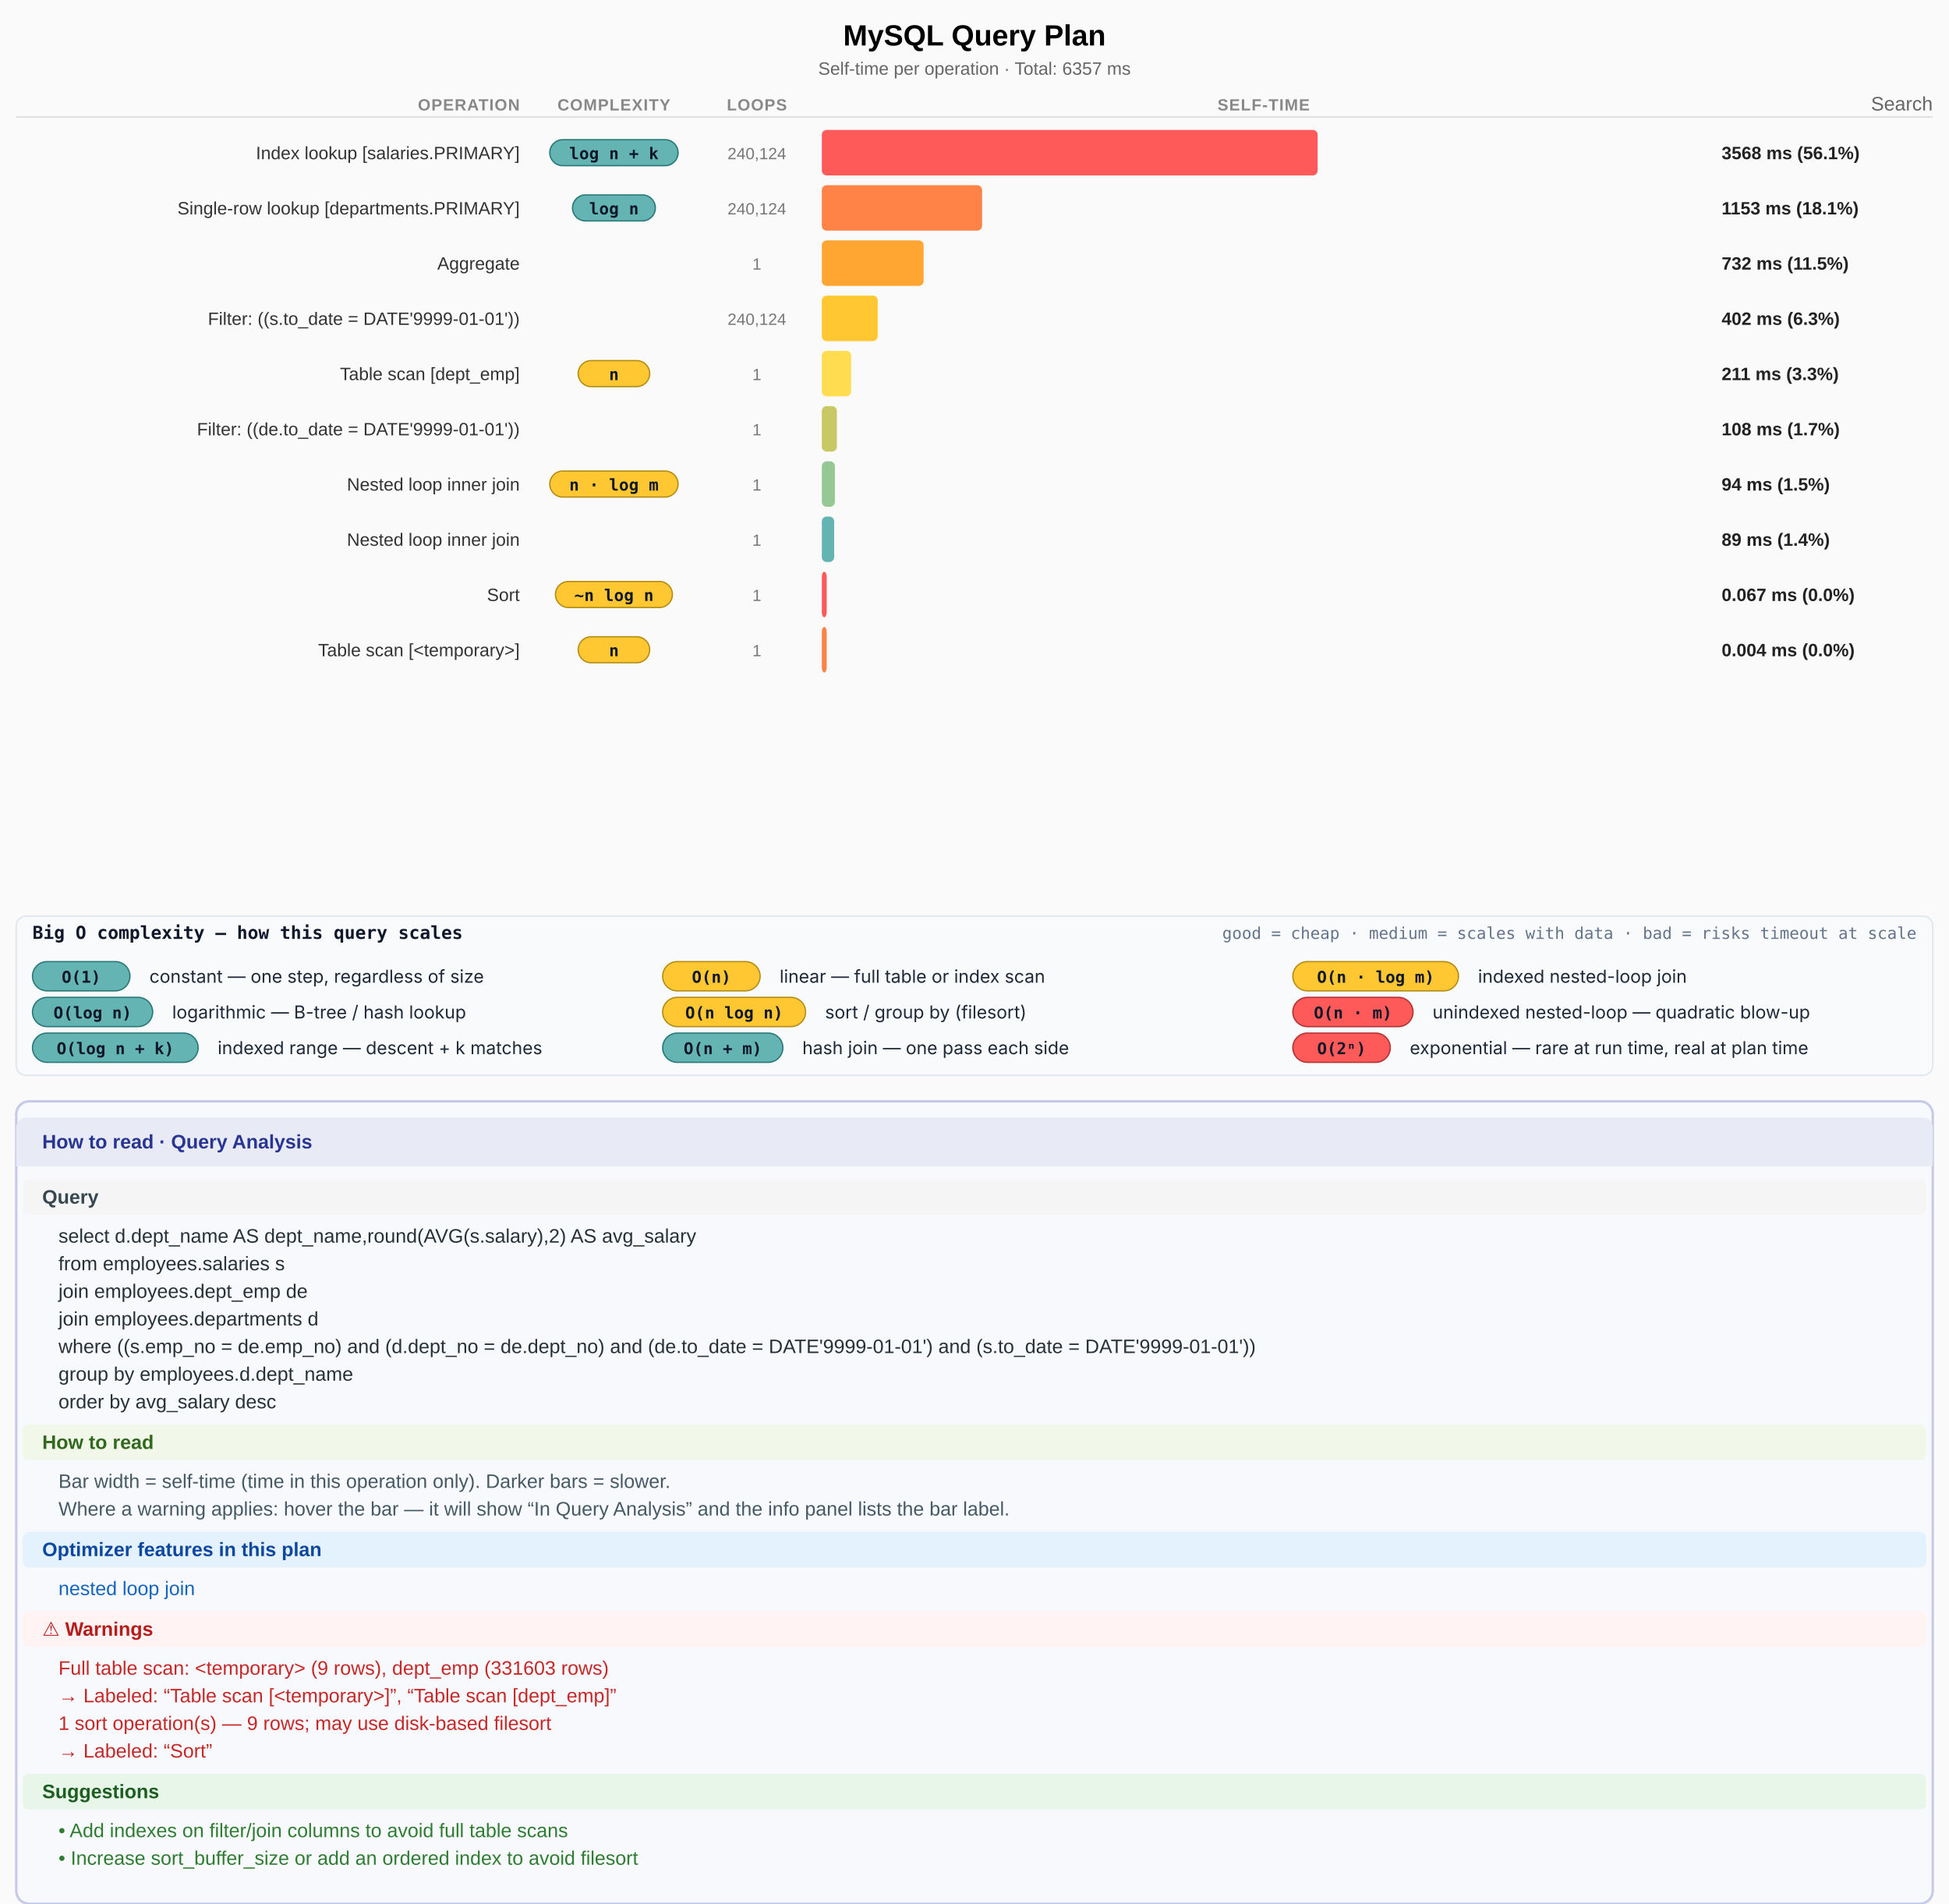
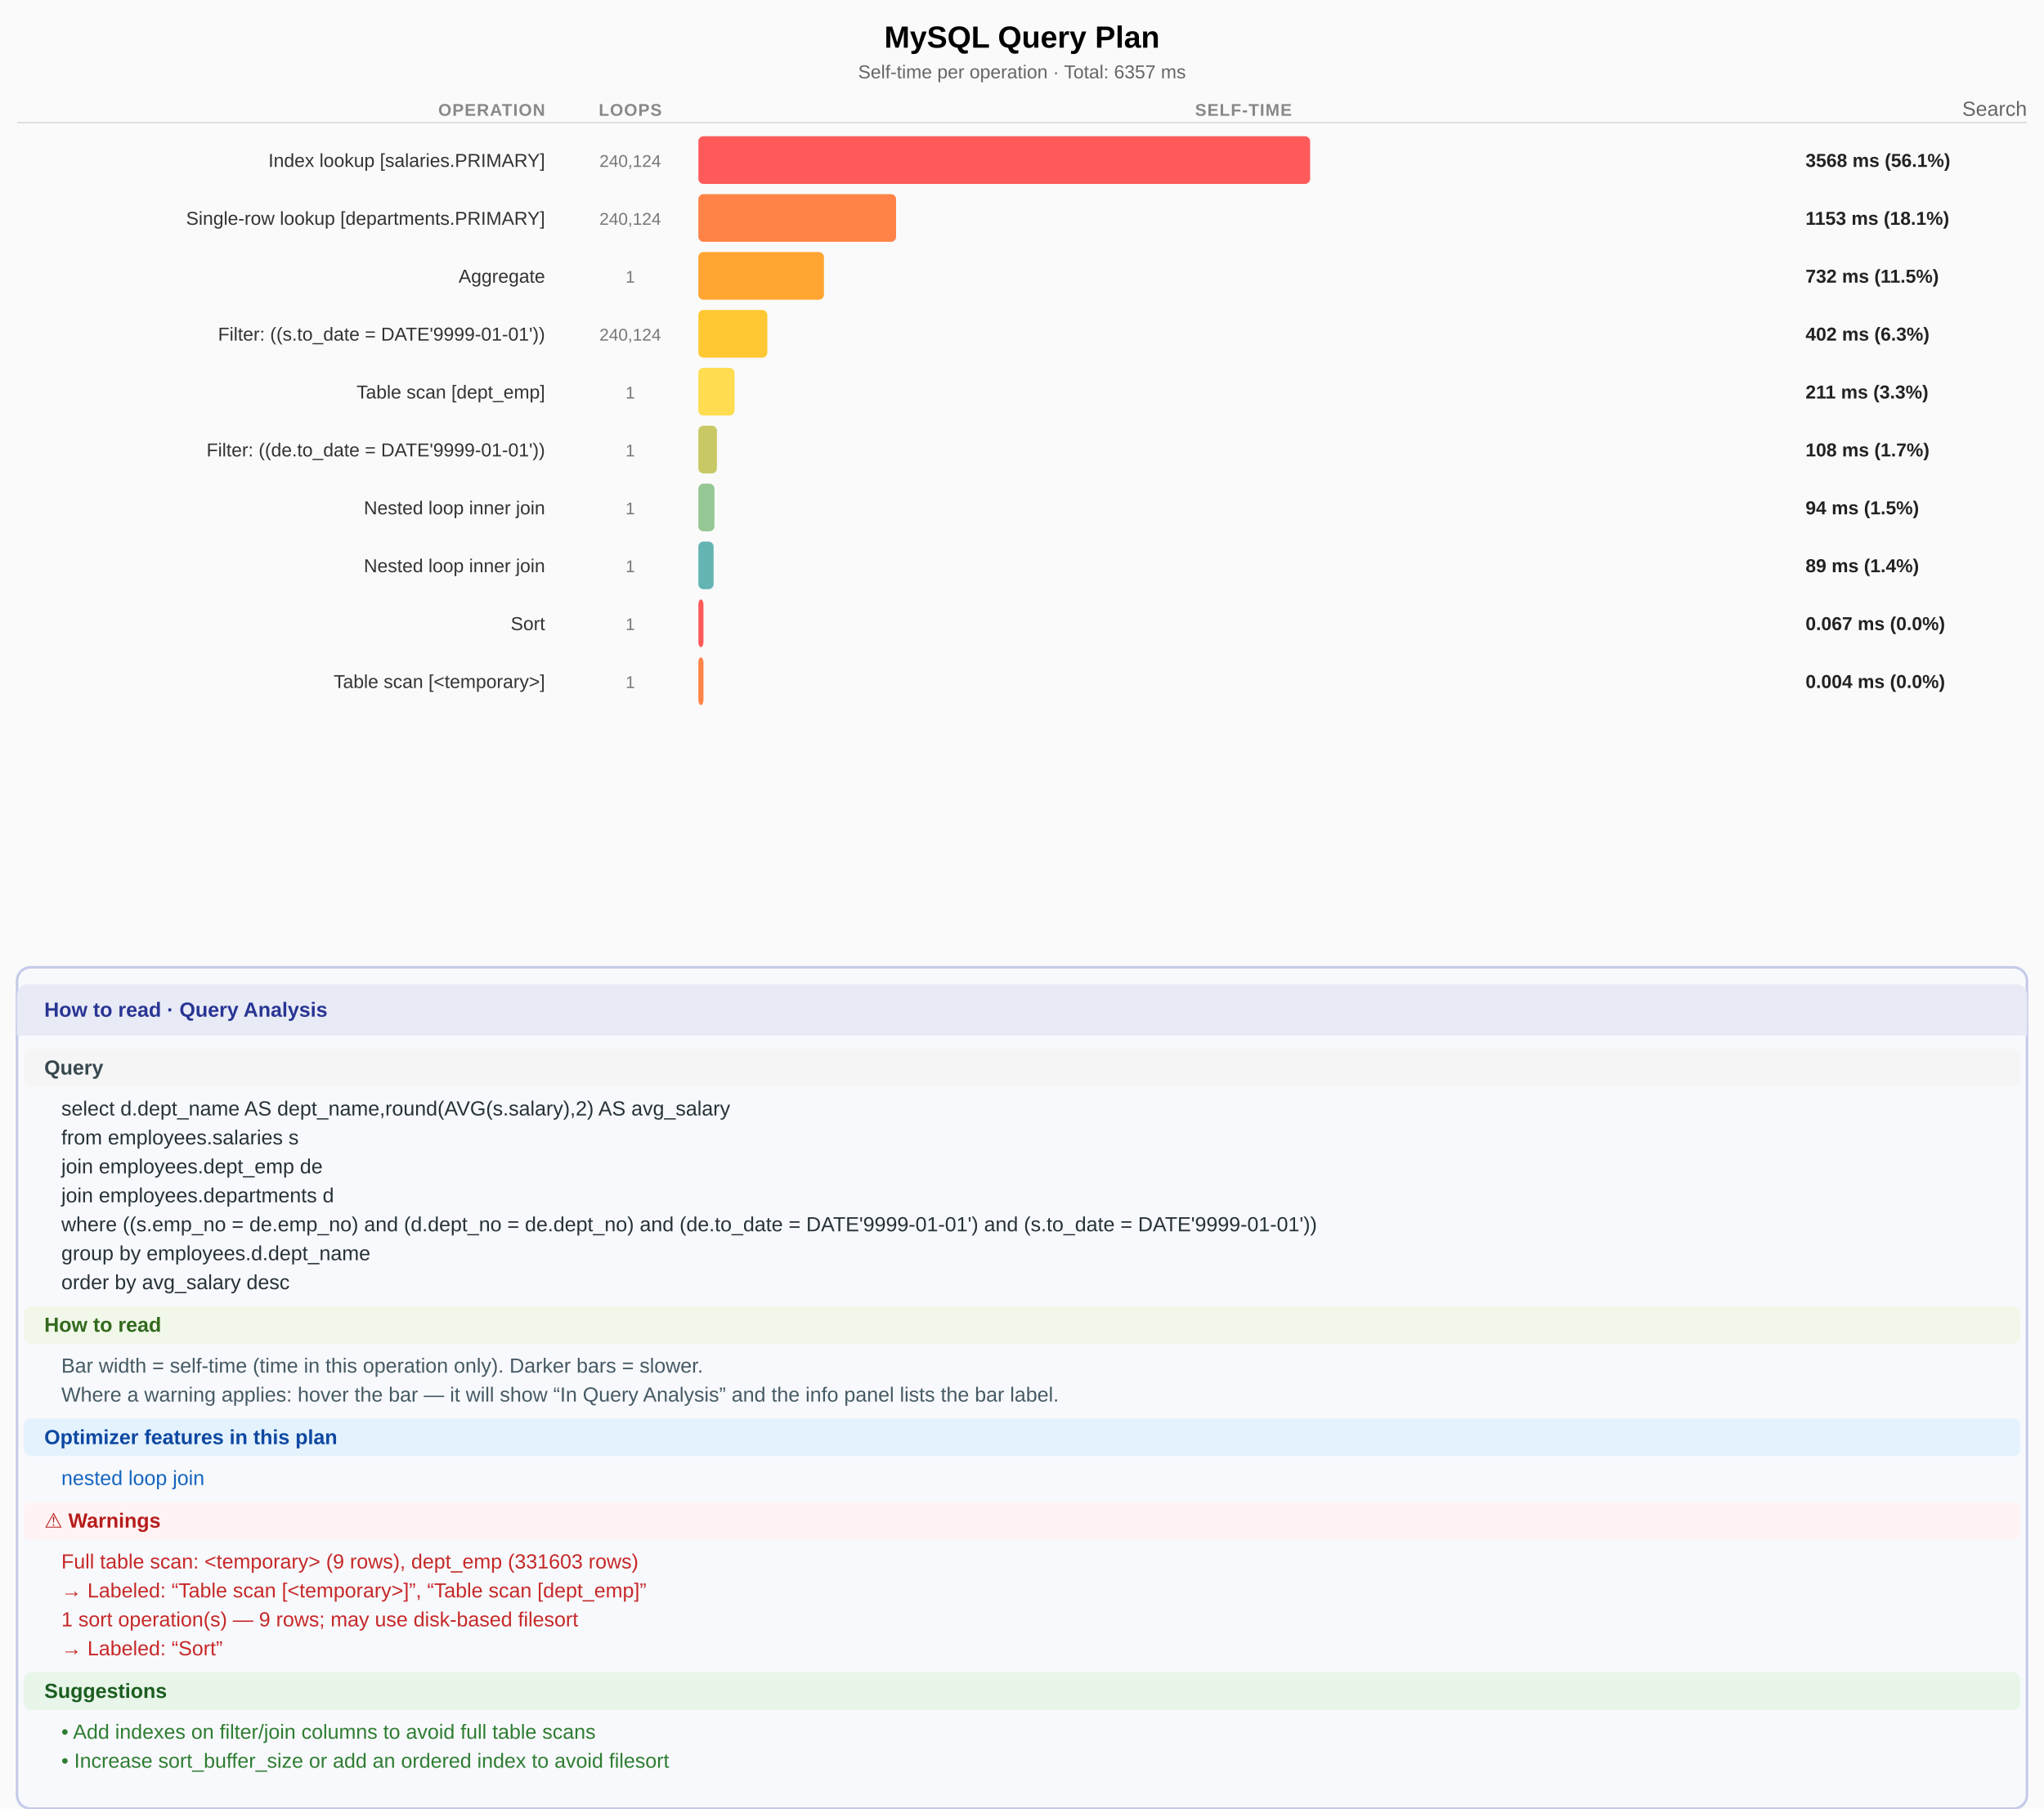
- <svg xmlns="http://www.w3.org/2000/svg" version="1.1" width="1200" height="1172" viewBox="0 0 1200 1172" style="max-width: 100%; height: auto;">
+ <svg xmlns="http://www.w3.org/2000/svg" version="1.1" width="1200" height="1062" viewBox="0 0 1200 1062" style="max-width: 100%; height: auto;">
  <style>
  text { font-family: Arial, sans-serif; font-size: 12px; }
  .title { font-size: 18px; font-weight: bold; }
  .subtitle { font-size: 11px; fill: #666; }
  .col-header { font-size: 10px; fill: #888; font-weight: bold; letter-spacing: 0.5px; }
  .label { font-size: 11px; fill: #333; }
  .loops { font-size: 10px; fill: #777; }
  .value { font-size: 11px; font-weight: bold; fill: #222; }
  .bar { transition: opacity 0.12s; }
  .bar:hover { opacity: 0.82; cursor: pointer; stroke: #444; stroke-width: 2; }
  .bar.in-query-analysis:hover { stroke: #c62828; stroke-width: 2.5; }
  .bar.pinned { stroke: #1565c0; stroke-width: 2.5; }
-   .complexity-chip-text { font-size: 10px; font-weight: 700; fill: #0f172a; letter-spacing: 0.1px; font-family: ui-monospace, SFMono-Regular, Menlo, Monaco, Consolas, monospace; }
-   .complexity-chip-rect { pointer-events: none; }
  .details-line { font-size: 12px; fill: #222; user-select: text; -webkit-user-select: text; }
  .details-line.dim { fill: #999; }
  #search { font-size: 12px; fill: #666; cursor: pointer; }
  #search:hover { fill: #111; }
</style>
  <rect width="100%" height="100%" fill="#fafafa" />
  <text x="600.0" y="28" text-anchor="middle" class="title">MySQL Query Plan</text>
  <text x="600.0" y="46" text-anchor="middle" class="subtitle">Self-time per operation  ·  Total: 6357 ms</text>
  <text x="320" y="68" text-anchor="end" class="col-header">OPERATION</text>
-   <text x="378.0" y="68" text-anchor="middle" class="col-header">COMPLEXITY</text>
-   <text x="466.0" y="68" text-anchor="middle" class="col-header">LOOPS</text>
-   <text x="778.0" y="68" text-anchor="middle" class="col-header">SELF-TIME</text>
+   <text x="370.0" y="68" text-anchor="middle" class="col-header">LOOPS</text>
+   <text x="730.0" y="68" text-anchor="middle" class="col-header">SELF-TIME</text>
  <text id="search" x="1190" y="68" text-anchor="end">Search</text>
  <line x1="10" y1="72" x2="1190" y2="72" stroke="#e0e0e0" stroke-width="1" />
-   <line x1="10" y1="1038" x2="1190" y2="1038" stroke="#e0e0e0" stroke-width="1" />
-   <rect x="10" y="1042" width="1180" height="130" fill="#f5f5f5" rx="4" />
-   <text id="details-l0" x="20" y="1050" text-anchor="start" class="details-line">Hover a bar for details; click to pin  ·  Ctrl+F to search</text>
-   <text id="details-l1" x="20" y="1064" text-anchor="start" class="details-line" />
-   <text id="details-l2" x="20" y="1078" text-anchor="start" class="details-line" />
-   <text id="details-l3" x="20" y="1092" text-anchor="start" class="details-line" />
-   <text id="details-l4" x="20" y="1106" text-anchor="start" class="details-line" />
-   <text id="details-l5" x="20" y="1120" text-anchor="start" class="details-line" />
-   <text id="details-l6" x="20" y="1134" text-anchor="start" class="details-line" />
-   <text id="details-l7" x="20" y="1148" text-anchor="start" class="details-line" />
+   <line x1="10" y1="928" x2="1190" y2="928" stroke="#e0e0e0" stroke-width="1" />
+   <rect x="10" y="932" width="1180" height="130" fill="#f5f5f5" rx="4" />
+   <text id="details-l0" x="20" y="940" text-anchor="start" class="details-line">Hover a bar for details; click to pin  ·  Ctrl+F to search</text>
+   <text id="details-l1" x="20" y="954" text-anchor="start" class="details-line" />
+   <text id="details-l2" x="20" y="968" text-anchor="start" class="details-line" />
+   <text id="details-l3" x="20" y="982" text-anchor="start" class="details-line" />
+   <text id="details-l4" x="20" y="996" text-anchor="start" class="details-line" />
+   <text id="details-l5" x="20" y="1010" text-anchor="start" class="details-line" />
+   <text id="details-l6" x="20" y="1024" text-anchor="start" class="details-line" />
+   <text id="details-l7" x="20" y="1038" text-anchor="start" class="details-line" />
  <text x="320" y="98.0" text-anchor="end" class="label">Index lookup [salaries.PRIMARY]</text>
-   <g>
-     <rect class="complexity-chip-rect" x="338.5" y="86.0" width="79.0" height="16" rx="8" ry="8" fill="rgb(100,180,180)" stroke="rgb(40,120,120)" stroke-width="0.8" />
-     <text x="378.0" y="98.0" text-anchor="middle" class="complexity-chip-text">log n + k</text>
-   </g>
-   <text x="466.0" y="98.0" text-anchor="middle" class="loops">240,124</text>
-   <rect class="bar" x="506" y="80" width="305.281" height="28" fill="rgb(255,90,90)" rx="3" ry="3" data-info="Index lookup on s using PRIMARY (emp_no=de.emp_no)  ·  Self: 3568 ms (56.1%)  ·  Rows: 11  ·  Loops: 240,124  ·  Table: salaries  ·  Index: PRIMARY  ·  Access: index  ·  Complexity: O(log n + k)  ·  Index lookup (ref): one B+tree descent then a sequential walk over k matching index entries. k = matching rows for the i…  ·  Est.rows: 1  ⚠ Optimizer underestimate (10.5×)" data-label="Index lookup [salaries.PRIMARY]" data-teach-index="7" />
+   <text x="370.0" y="98.0" text-anchor="middle" class="loops">240,124</text>
+   <rect class="bar" x="410" y="80" width="359.154" height="28" fill="rgb(255,90,90)" rx="3" ry="3" data-info="Index lookup on s using PRIMARY (emp_no=de.emp_no)  ·  Self: 3568 ms (56.1%)  ·  Rows: 11  ·  Loops: 240,124  ·  Table: salaries  ·  Index: PRIMARY  ·  Access: index  ·  Est.rows: 1  ⚠ Optimizer underestimate (10.5×)" data-label="Index lookup [salaries.PRIMARY]" data-teach-index="7" />
  <text x="1060" y="98.0" class="value">3568 ms (56.1%)</text>
  <text x="320" y="132.0" text-anchor="end" class="label">Single-row lookup [departments.PRIMARY]</text>
-   <g>
-     <rect class="complexity-chip-rect" x="352.5" y="120.0" width="51.0" height="16" rx="8" ry="8" fill="rgb(100,180,180)" stroke="rgb(40,120,120)" stroke-width="0.8" />
-     <text x="378.0" y="132.0" text-anchor="middle" class="complexity-chip-text">log n</text>
-   </g>
-   <text x="466.0" y="132.0" text-anchor="middle" class="loops">240,124</text>
-   <rect class="bar" x="506" y="114" width="98.666" height="28" fill="rgb(255,130,70)" rx="3" ry="3" data-info="Single-row index lookup on d using PRIMARY (dept_no=de.dept_no)  ·  Self: 1153 ms (18.1%)  ·  Rows: 1  ·  Loops: 240,124  ·  Table: departments  ·  Index: PRIMARY  ·  Access: index  ·  Complexity: O(log n)  ·  Unique-key lookup (eq_ref): one B+tree descent into the inner table per outer row — as fast as MySQL can get.  ·  Est.rows: 1" data-label="Single-row lookup [departments.PRIMARY]" data-teach-index="8" />
+   <text x="370.0" y="132.0" text-anchor="middle" class="loops">240,124</text>
+   <rect class="bar" x="410" y="114" width="116.078" height="28" fill="rgb(255,130,70)" rx="3" ry="3" data-info="Single-row index lookup on d using PRIMARY (dept_no=de.dept_no)  ·  Self: 1153 ms (18.1%)  ·  Rows: 1  ·  Loops: 240,124  ·  Table: departments  ·  Index: PRIMARY  ·  Access: index  ·  Est.rows: 1" data-label="Single-row lookup [departments.PRIMARY]" data-teach-index="8" />
  <text x="1060" y="132.0" class="value">1153 ms (18.1%)</text>
  <text x="320" y="166.0" text-anchor="end" class="label">Aggregate</text>
-   <text x="466.0" y="166.0" text-anchor="middle" class="loops">1</text>
-   <rect class="bar" x="506" y="148" width="62.665" height="28" fill="rgb(255,165,50)" rx="3" ry="3" data-info="Aggregate using temporary table  ·  Self: 732 ms (11.5%)  ·  Total: 6357 ms  ·  Rows: 9  ·  Loops: 1  ·  Access: temp_table_aggregate" data-label="Aggregate" data-teach-index="2" />
+   <text x="370.0" y="166.0" text-anchor="middle" class="loops">1</text>
+   <rect class="bar" x="410" y="148" width="73.724" height="28" fill="rgb(255,165,50)" rx="3" ry="3" data-info="Aggregate using temporary table  ·  Self: 732 ms (11.5%)  ·  Total: 6357 ms  ·  Rows: 9  ·  Loops: 1  ·  Access: temp_table_aggregate" data-label="Aggregate" data-teach-index="2" />
  <text x="1060" y="166.0" class="value">732 ms (11.5%)</text>
  <text x="320" y="200.0" text-anchor="end" class="label">Filter: ((s.to_date = DATE'9999-01-01'))</text>
-   <text x="466.0" y="200.0" text-anchor="middle" class="loops">240,124</text>
-   <rect class="bar" x="506" y="182" width="34.423" height="28" fill="rgb(255,200,50)" rx="3" ry="3" data-info="Filter: (s.to_date = 9999-01-01)  ·  Self: 402 ms (6.3%)  ·  Total: 3970 ms  ·  Rows: 1  ·  Loops: 240,124  ·  Access: filter  ·  Est.rows: 0  ⚠ Optimizer underestimate (10.0×)  ·  Cond: (s.to_date = DATE'9999-01-01')" data-label="Filter: ((s.to_date = DATE'9999-01-01'))" data-teach-index="6" />
+   <text x="370.0" y="200.0" text-anchor="middle" class="loops">240,124</text>
+   <rect class="bar" x="410" y="182" width="40.498" height="28" fill="rgb(255,200,50)" rx="3" ry="3" data-info="Filter: (s.to_date = 9999-01-01)  ·  Self: 402 ms (6.3%)  ·  Total: 3970 ms  ·  Rows: 1  ·  Loops: 240,124  ·  Access: filter  ·  Est.rows: 0  ⚠ Optimizer underestimate (10.0×)  ·  Cond: (s.to_date = DATE'9999-01-01')" data-label="Filter: ((s.to_date = DATE'9999-01-01'))" data-teach-index="6" />
  <text x="1060" y="200.0" class="value">402 ms (6.3%)</text>
  <text x="320" y="234.0" text-anchor="end" class="label">Table scan [dept_emp]</text>
-   <g>
-     <rect class="complexity-chip-rect" x="356.0" y="222.0" width="44.0" height="16" rx="8" ry="8" fill="rgb(255,200,50)" stroke="rgb(180,140,20)" stroke-width="0.8" />
-     <text x="378.0" y="234.0" text-anchor="middle" class="complexity-chip-text">n</text>
-   </g>
-   <text x="466.0" y="234.0" text-anchor="middle" class="loops">1</text>
-   <rect class="bar in-query-analysis" x="506" y="216" width="18.054" height="28" fill="rgb(255,220,80)" rx="3" ry="3" data-info="Table scan on de  ·  Self: 211 ms (3.3%)  ·  Rows: 331603  ·  Loops: 1  ·  Table: dept_emp  ·  Access: table  ·  Complexity: O(n)  ·  Full table scan: the storage engine returns every row; cost scales with the table size.  ·  Est.rows: 331143" data-label="Table scan [dept_emp]" data-analysis-msg="Full table scan: &lt;temporary&gt; (9 rows), dept_emp (331603 rows)" data-teach-index="5" />
+   <text x="370.0" y="234.0" text-anchor="middle" class="loops">1</text>
+   <rect class="bar in-query-analysis" x="410" y="216" width="21.24" height="28" fill="rgb(255,220,80)" rx="3" ry="3" data-info="Table scan on de  ·  Self: 211 ms (3.3%)  ·  Rows: 331603  ·  Loops: 1  ·  Table: dept_emp  ·  Access: table  ·  Est.rows: 331143" data-label="Table scan [dept_emp]" data-analysis-msg="Full table scan: &lt;temporary&gt; (9 rows), dept_emp (331603 rows)" data-teach-index="5" />
  <text x="1060" y="234.0" class="value">211 ms (3.3%)</text>
  <text x="320" y="268.0" text-anchor="end" class="label">Filter: ((de.to_date = DATE'9999-01-01'))</text>
-   <text x="466.0" y="268.0" text-anchor="middle" class="loops">1</text>
-   <rect class="bar" x="506" y="250" width="9.257" height="28" fill="rgb(200,200,100)" rx="3" ry="3" data-info="Filter: (de.to_date = 9999-01-01)  ·  Self: 108 ms (1.7%)  ·  Total: 319 ms  ·  Rows: 240124  ·  Loops: 1  ·  Access: filter  ·  Est.rows: 33114  ⚠ Optimizer underestimate (7.3×)  ·  Cond: (de.to_date = DATE'9999-01-01')" data-label="Filter: ((de.to_date = DATE'9999-01-01'))" data-teach-index="4" />
+   <text x="370.0" y="268.0" text-anchor="middle" class="loops">1</text>
+   <rect class="bar" x="410" y="250" width="10.891" height="28" fill="rgb(200,200,100)" rx="3" ry="3" data-info="Filter: (de.to_date = 9999-01-01)  ·  Self: 108 ms (1.7%)  ·  Total: 319 ms  ·  Rows: 240124  ·  Loops: 1  ·  Access: filter  ·  Est.rows: 33114  ⚠ Optimizer underestimate (7.3×)  ·  Cond: (de.to_date = DATE'9999-01-01')" data-label="Filter: ((de.to_date = DATE'9999-01-01'))" data-teach-index="4" />
  <text x="1060" y="268.0" class="value">108 ms (1.7%)</text>
  <text x="320" y="302.0" text-anchor="end" class="label">Nested loop inner join</text>
-   <g>
-     <rect class="complexity-chip-rect" x="338.5" y="290.0" width="79.0" height="16" rx="8" ry="8" fill="rgb(255,200,50)" stroke="rgb(180,140,20)" stroke-width="0.8" />
-     <text x="378.0" y="302.0" text-anchor="middle" class="complexity-chip-text">n · log m</text>
-   </g>
-   <text x="466.0" y="302.0" text-anchor="middle" class="loops">1</text>
-   <rect class="bar" x="506" y="284" width="8.044" height="28" fill="rgb(150,200,150)" rx="3" ry="3" data-info="Nested loop inner join  ·  Self: 94 ms (1.5%)  ·  Total: 5625 ms  ·  Rows: 240124  ·  Loops: 1  ·  Access: join  ·  Complexity: O(n · log m)  ·  Indexed nested loop: each outer row probes the inner table via an index descent.  ·  Est.rows: 3311  ⚠ Optimizer underestimate (72.5×)" data-label="Nested loop inner join" data-teach-index="3" />
+   <text x="370.0" y="302.0" text-anchor="middle" class="loops">1</text>
+   <rect class="bar" x="410" y="284" width="9.464" height="28" fill="rgb(150,200,150)" rx="3" ry="3" data-info="Nested loop inner join  ·  Self: 94 ms (1.5%)  ·  Total: 5625 ms  ·  Rows: 240124  ·  Loops: 1  ·  Access: join  ·  Est.rows: 3311  ⚠ Optimizer underestimate (72.5×)" data-label="Nested loop inner join" data-teach-index="3" />
  <text x="1060" y="302.0" class="value">94 ms (1.5%)</text>
  <text x="320" y="336.0" text-anchor="end" class="label">Nested loop inner join</text>
-   <text x="466.0" y="336.0" text-anchor="middle" class="loops">1</text>
-   <rect class="bar" x="506" y="318" width="7.604" height="28" fill="rgb(100,180,180)" rx="3" ry="3" data-info="Nested loop inner join  ·  Self: 89 ms (1.4%)  ·  Total: 4378 ms  ·  Rows: 240124  ·  Loops: 1  ·  Access: join  ·  Est.rows: 3311  ⚠ Optimizer underestimate (72.5×)" data-label="Nested loop inner join" data-teach-index="3" />
+   <text x="370.0" y="336.0" text-anchor="middle" class="loops">1</text>
+   <rect class="bar" x="410" y="318" width="8.946" height="28" fill="rgb(100,180,180)" rx="3" ry="3" data-info="Nested loop inner join  ·  Self: 89 ms (1.4%)  ·  Total: 4378 ms  ·  Rows: 240124  ·  Loops: 1  ·  Access: join  ·  Est.rows: 3311  ⚠ Optimizer underestimate (72.5×)" data-label="Nested loop inner join" data-teach-index="3" />
  <text x="1060" y="336.0" class="value">89 ms (1.4%)</text>
  <text x="320" y="370.0" text-anchor="end" class="label">Sort</text>
-   <g>
-     <rect class="complexity-chip-rect" x="342.0" y="358.0" width="72.0" height="16" rx="8" ry="8" fill="rgb(255,200,50)" stroke="rgb(180,140,20)" stroke-width="0.8" />
-     <text x="378.0" y="370.0" text-anchor="middle" class="complexity-chip-text">~n log n</text>
-   </g>
-   <text x="466.0" y="370.0" text-anchor="middle" class="loops">1</text>
-   <rect class="bar in-query-analysis" x="506" y="352" width="3" height="28" fill="rgb(255,90,90)" rx="3" ry="3" data-info="Sort: avg_salary DESC  ·  Self: 0.067 ms (0.0%)  ·  Total: 6357 ms  ·  Rows: 9  ·  Loops: 1  ·  Access: sort  ·  Complexity: O(n log n) (worst case)  ·  Filesort: MySQL sorts the output in the server layer. Priority-queue filesort (LIMIT) is not detected today — we report …" data-label="Sort" data-analysis-msg="1 sort operation(s) — 9 rows; may use disk-based filesort" data-teach-index="0" />
+   <text x="370.0" y="370.0" text-anchor="middle" class="loops">1</text>
+   <rect class="bar in-query-analysis" x="410" y="352" width="3" height="28" fill="rgb(255,90,90)" rx="3" ry="3" data-info="Sort: avg_salary DESC  ·  Self: 0.067 ms (0.0%)  ·  Total: 6357 ms  ·  Rows: 9  ·  Loops: 1  ·  Access: sort" data-label="Sort" data-analysis-msg="1 sort operation(s) — 9 rows; may use disk-based filesort" data-teach-index="0" />
  <text x="1060" y="370.0" class="value">0.067 ms (0.0%)</text>
  <text x="320" y="404.0" text-anchor="end" class="label">Table scan [&lt;temporary&gt;]</text>
-   <g>
-     <rect class="complexity-chip-rect" x="356.0" y="392.0" width="44.0" height="16" rx="8" ry="8" fill="rgb(255,200,50)" stroke="rgb(180,140,20)" stroke-width="0.8" />
-     <text x="378.0" y="404.0" text-anchor="middle" class="complexity-chip-text">n</text>
-   </g>
-   <text x="466.0" y="404.0" text-anchor="middle" class="loops">1</text>
-   <rect class="bar in-query-analysis" x="506" y="386" width="3" height="28" fill="rgb(255,130,70)" rx="3" ry="3" data-info="Table scan on &lt;temporary&gt;  ·  Self: 0.004 ms (0.0%)  ·  Total: 6357 ms  ·  Rows: 9  ·  Loops: 1  ·  Table: &lt;temporary&gt;  ·  Access: table  ·  Complexity: O(n)  ·  Full table scan: the storage engine returns every row; cost scales with the table size." data-label="Table scan [&lt;temporary&gt;]" data-analysis-msg="Full table scan: &lt;temporary&gt; (9 rows), dept_emp (331603 rows)" data-teach-index="1" />
+   <text x="370.0" y="404.0" text-anchor="middle" class="loops">1</text>
+   <rect class="bar in-query-analysis" x="410" y="386" width="3" height="28" fill="rgb(255,130,70)" rx="3" ry="3" data-info="Table scan on &lt;temporary&gt;  ·  Self: 0.004 ms (0.0%)  ·  Total: 6357 ms  ·  Rows: 9  ·  Loops: 1  ·  Table: &lt;temporary&gt;  ·  Access: table" data-label="Table scan [&lt;temporary&gt;]" data-analysis-msg="Full table scan: &lt;temporary&gt; (9 rows), dept_emp (331603 rows)" data-teach-index="1" />
  <text x="1060" y="404.0" class="value">0.004 ms (0.0%)</text>
-   <g class="complexity-legend" aria-label="Big O complexity legend">
-     <rect x="10" y="564" width="1180" height="98" rx="6" ry="6" fill="#f8fafc" stroke="#e2e8f0" stroke-width="1" />
-     <text x="20" y="578" style="font: 600 11px ui-monospace, SFMono-Regular, Menlo, monospace; fill:#0f172a;">Big O complexity — how this query scales</text>
-     <text x="1180" y="578" text-anchor="end" style="font: 10px ui-monospace, Menlo, monospace; fill:#64748b;">good = cheap  ·  medium = scales with data  ·  bad = risks timeout at scale</text>
-     <rect x="20" y="592" width="60" height="18" rx="9" ry="9" fill="rgb(100,180,180)" stroke="rgb(40,120,120)" stroke-width="0.8" />
-     <text x="50.0" y="605" text-anchor="middle" style="font: 700 10px ui-monospace, Menlo, monospace; fill:#0f172a;">O(1)</text>
-     <text x="92" y="605" style="font: 11px ui-sans-serif, -apple-system, BlinkMacSystemFont, 'Segoe UI', sans-serif; fill:#1f2937;">constant — one step, regardless of size</text>
-     <rect x="20" y="614" width="74" height="18" rx="9" ry="9" fill="rgb(100,180,180)" stroke="rgb(40,120,120)" stroke-width="0.8" />
-     <text x="57.0" y="627" text-anchor="middle" style="font: 700 10px ui-monospace, Menlo, monospace; fill:#0f172a;">O(log n)</text>
-     <text x="106" y="627" style="font: 11px ui-sans-serif, -apple-system, BlinkMacSystemFont, 'Segoe UI', sans-serif; fill:#1f2937;">logarithmic — B-tree / hash lookup</text>
-     <rect x="20" y="636" width="102" height="18" rx="9" ry="9" fill="rgb(100,180,180)" stroke="rgb(40,120,120)" stroke-width="0.8" />
-     <text x="71.0" y="649" text-anchor="middle" style="font: 700 10px ui-monospace, Menlo, monospace; fill:#0f172a;">O(log n + k)</text>
-     <text x="134" y="649" style="font: 11px ui-sans-serif, -apple-system, BlinkMacSystemFont, 'Segoe UI', sans-serif; fill:#1f2937;">indexed range — descent + k matches</text>
-     <rect x="408" y="592" width="60" height="18" rx="9" ry="9" fill="rgb(255,200,50)" stroke="rgb(180,140,20)" stroke-width="0.8" />
-     <text x="438.0" y="605" text-anchor="middle" style="font: 700 10px ui-monospace, Menlo, monospace; fill:#0f172a;">O(n)</text>
-     <text x="480" y="605" style="font: 11px ui-sans-serif, -apple-system, BlinkMacSystemFont, 'Segoe UI', sans-serif; fill:#1f2937;">linear — full table or index scan</text>
-     <rect x="408" y="614" width="88" height="18" rx="9" ry="9" fill="rgb(255,200,50)" stroke="rgb(180,140,20)" stroke-width="0.8" />
-     <text x="452.0" y="627" text-anchor="middle" style="font: 700 10px ui-monospace, Menlo, monospace; fill:#0f172a;">O(n log n)</text>
-     <text x="508" y="627" style="font: 11px ui-sans-serif, -apple-system, BlinkMacSystemFont, 'Segoe UI', sans-serif; fill:#1f2937;">sort / group by (filesort)</text>
-     <rect x="408" y="636" width="74" height="18" rx="9" ry="9" fill="rgb(100,180,180)" stroke="rgb(40,120,120)" stroke-width="0.8" />
-     <text x="445.0" y="649" text-anchor="middle" style="font: 700 10px ui-monospace, Menlo, monospace; fill:#0f172a;">O(n + m)</text>
-     <text x="494" y="649" style="font: 11px ui-sans-serif, -apple-system, BlinkMacSystemFont, 'Segoe UI', sans-serif; fill:#1f2937;">hash join — one pass each side</text>
-     <rect x="796" y="592" width="102" height="18" rx="9" ry="9" fill="rgb(255,200,50)" stroke="rgb(180,140,20)" stroke-width="0.8" />
-     <text x="847.0" y="605" text-anchor="middle" style="font: 700 10px ui-monospace, Menlo, monospace; fill:#0f172a;">O(n · log m)</text>
-     <text x="910" y="605" style="font: 11px ui-sans-serif, -apple-system, BlinkMacSystemFont, 'Segoe UI', sans-serif; fill:#1f2937;">indexed nested-loop join</text>
-     <rect x="796" y="614" width="74" height="18" rx="9" ry="9" fill="rgb(255,90,90)" stroke="rgb(180,50,50)" stroke-width="0.8" />
-     <text x="833.0" y="627" text-anchor="middle" style="font: 700 10px ui-monospace, Menlo, monospace; fill:#0f172a;">O(n · m)</text>
-     <text x="882" y="627" style="font: 11px ui-sans-serif, -apple-system, BlinkMacSystemFont, 'Segoe UI', sans-serif; fill:#1f2937;">unindexed nested-loop — quadratic blow-up</text>
-     <rect x="796" y="636" width="60" height="18" rx="9" ry="9" fill="rgb(255,90,90)" stroke="rgb(180,50,50)" stroke-width="0.8" />
-     <text x="826.0" y="649" text-anchor="middle" style="font: 700 10px ui-monospace, Menlo, monospace; fill:#0f172a;">O(2ⁿ)</text>
-     <text x="868" y="649" style="font: 11px ui-sans-serif, -apple-system, BlinkMacSystemFont, 'Segoe UI', sans-serif; fill:#1f2937;">exponential — rare at run time, real at plan time</text>
-   </g>
-   <rect x="10" y="678" width="1180" height="494" fill="#f8f9fc" stroke="#c5cae9" stroke-width="1.5" rx="8" />
-   <rect x="10" y="688" width="1180" height="30" fill="#e8eaf6" rx="6" />
-   <rect x="10" y="694" width="1180" height="24" fill="#e8eaf6" />
-   <text x="26" y="707" font-family="Arial,sans-serif" font-size="13" font-weight="bold" fill="#283593">How to read · Query Analysis</text>
-   <rect x="14" y="726" width="1172" height="22" fill="#f5f5f5" rx="4" />
-   <text x="26" y="741" font-family="Arial,sans-serif" font-size="11" font-weight="bold" fill="#37474f">Query</text>
-   <text x="36" y="765" font-family="Courier New,Courier,monospace" font-size="11" fill="#263238">select d.dept_name AS dept_name,round(AVG(s.salary),2) AS avg_salary</text>
-   <text x="36" y="782" font-family="Courier New,Courier,monospace" font-size="11" fill="#263238">from employees.salaries s</text>
-   <text x="36" y="799" font-family="Courier New,Courier,monospace" font-size="11" fill="#263238">  join employees.dept_emp de</text>
-   <text x="36" y="816" font-family="Courier New,Courier,monospace" font-size="11" fill="#263238">  join employees.departments d</text>
-   <text x="36" y="833" font-family="Courier New,Courier,monospace" font-size="11" fill="#263238">where ((s.emp_no = de.emp_no) and (d.dept_no = de.dept_no) and (de.to_date = DATE'9999-01-01') and (s.to_date = DATE'9999-01-01'))</text>
-   <text x="36" y="850" font-family="Courier New,Courier,monospace" font-size="11" fill="#263238">group by employees.d.dept_name</text>
-   <text x="36" y="867" font-family="Courier New,Courier,monospace" font-size="11" fill="#263238">order by avg_salary desc</text>
-   <rect x="14" y="877" width="1172" height="22" fill="#f1f8e9" rx="4" />
-   <text x="26" y="892" font-family="Arial,sans-serif" font-size="11" font-weight="bold" fill="#33691e">How to read</text>
-   <text x="36" y="916" font-family="Arial,sans-serif" font-size="11" fill="#455a64">Bar width = self-time (time in this operation only). Darker bars = slower.</text>
-   <text x="36" y="933" font-family="Arial,sans-serif" font-size="11" fill="#455a64">Where a warning applies: hover the bar — it will show “In Query Analysis” and the info panel lists the bar label.</text>
-   <rect x="14" y="943" width="1172" height="22" fill="#e3f2fd" rx="4" />
-   <text x="26" y="958" font-family="Arial,sans-serif" font-size="11" font-weight="bold" fill="#0d47a1">Optimizer features in this plan</text>
-   <text x="36" y="982" font-family="Arial,sans-serif" font-size="11" fill="#1565c0">nested loop join</text>
-   <rect x="14" y="992" width="1172" height="22" fill="#fff3f3" rx="4" />
-   <text x="26" y="1007" font-family="Arial,sans-serif" font-size="11" font-weight="bold" fill="#b71c1c">⚠  Warnings</text>
-   <text x="36" y="1031" font-family="Arial,sans-serif" font-size="11" fill="#c62828">Full table scan: &lt;temporary&gt; (9 rows), dept_emp (331603 rows)</text>
-   <text x="36" y="1048" font-family="Arial,sans-serif" font-size="11" fill="#c62828">→ Labeled: “Table scan [&lt;temporary&gt;]”, “Table scan [dept_emp]”</text>
-   <text x="36" y="1065" font-family="Arial,sans-serif" font-size="11" fill="#c62828">1 sort operation(s) — 9 rows; may use disk-based filesort</text>
-   <text x="36" y="1082" font-family="Arial,sans-serif" font-size="11" fill="#c62828">→ Labeled: “Sort”</text>
-   <rect x="14" y="1092" width="1172" height="22" fill="#e8f5e9" rx="4" />
-   <text x="26" y="1107" font-family="Arial,sans-serif" font-size="11" font-weight="bold" fill="#1b5e20">Suggestions</text>
-   <text x="36" y="1131" font-family="Arial,sans-serif" font-size="11" fill="#2e7d32">•  Add indexes on filter/join columns to avoid full table scans</text>
-   <text x="36" y="1148" font-family="Arial,sans-serif" font-size="11" fill="#2e7d32">•  Increase sort_buffer_size or add an ordered index to avoid filesort</text>
+   <rect x="10" y="568" width="1180" height="494" fill="#f8f9fc" stroke="#c5cae9" stroke-width="1.5" rx="8" />
+   <rect x="10" y="578" width="1180" height="30" fill="#e8eaf6" rx="6" />
+   <rect x="10" y="584" width="1180" height="24" fill="#e8eaf6" />
+   <text x="26" y="597" font-family="Arial,sans-serif" font-size="13" font-weight="bold" fill="#283593">How to read · Query Analysis</text>
+   <rect x="14" y="616" width="1172" height="22" fill="#f5f5f5" rx="4" />
+   <text x="26" y="631" font-family="Arial,sans-serif" font-size="11" font-weight="bold" fill="#37474f">Query</text>
+   <text x="36" y="655" font-family="Courier New,Courier,monospace" font-size="11" fill="#263238">select d.dept_name AS dept_name,round(AVG(s.salary),2) AS avg_salary</text>
+   <text x="36" y="672" font-family="Courier New,Courier,monospace" font-size="11" fill="#263238">from employees.salaries s</text>
+   <text x="36" y="689" font-family="Courier New,Courier,monospace" font-size="11" fill="#263238">  join employees.dept_emp de</text>
+   <text x="36" y="706" font-family="Courier New,Courier,monospace" font-size="11" fill="#263238">  join employees.departments d</text>
+   <text x="36" y="723" font-family="Courier New,Courier,monospace" font-size="11" fill="#263238">where ((s.emp_no = de.emp_no) and (d.dept_no = de.dept_no) and (de.to_date = DATE'9999-01-01') and (s.to_date = DATE'9999-01-01'))</text>
+   <text x="36" y="740" font-family="Courier New,Courier,monospace" font-size="11" fill="#263238">group by employees.d.dept_name</text>
+   <text x="36" y="757" font-family="Courier New,Courier,monospace" font-size="11" fill="#263238">order by avg_salary desc</text>
+   <rect x="14" y="767" width="1172" height="22" fill="#f1f8e9" rx="4" />
+   <text x="26" y="782" font-family="Arial,sans-serif" font-size="11" font-weight="bold" fill="#33691e">How to read</text>
+   <text x="36" y="806" font-family="Arial,sans-serif" font-size="11" fill="#455a64">Bar width = self-time (time in this operation only). Darker bars = slower.</text>
+   <text x="36" y="823" font-family="Arial,sans-serif" font-size="11" fill="#455a64">Where a warning applies: hover the bar — it will show “In Query Analysis” and the info panel lists the bar label.</text>
+   <rect x="14" y="833" width="1172" height="22" fill="#e3f2fd" rx="4" />
+   <text x="26" y="848" font-family="Arial,sans-serif" font-size="11" font-weight="bold" fill="#0d47a1">Optimizer features in this plan</text>
+   <text x="36" y="872" font-family="Arial,sans-serif" font-size="11" fill="#1565c0">nested loop join</text>
+   <rect x="14" y="882" width="1172" height="22" fill="#fff3f3" rx="4" />
+   <text x="26" y="897" font-family="Arial,sans-serif" font-size="11" font-weight="bold" fill="#b71c1c">⚠  Warnings</text>
+   <text x="36" y="921" font-family="Arial,sans-serif" font-size="11" fill="#c62828">Full table scan: &lt;temporary&gt; (9 rows), dept_emp (331603 rows)</text>
+   <text x="36" y="938" font-family="Arial,sans-serif" font-size="11" fill="#c62828">→ Labeled: “Table scan [&lt;temporary&gt;]”, “Table scan [dept_emp]”</text>
+   <text x="36" y="955" font-family="Arial,sans-serif" font-size="11" fill="#c62828">1 sort operation(s) — 9 rows; may use disk-based filesort</text>
+   <text x="36" y="972" font-family="Arial,sans-serif" font-size="11" fill="#c62828">→ Labeled: “Sort”</text>
+   <rect x="14" y="982" width="1172" height="22" fill="#e8f5e9" rx="4" />
+   <text x="26" y="997" font-family="Arial,sans-serif" font-size="11" font-weight="bold" fill="#1b5e20">Suggestions</text>
+   <text x="36" y="1021" font-family="Arial,sans-serif" font-size="11" fill="#2e7d32">•  Add indexes on filter/join columns to avoid full table scans</text>
+   <text x="36" y="1038" font-family="Arial,sans-serif" font-size="11" fill="#2e7d32">•  Increase sort_buffer_size or add an ordered index to avoid filesort</text>
</svg>
